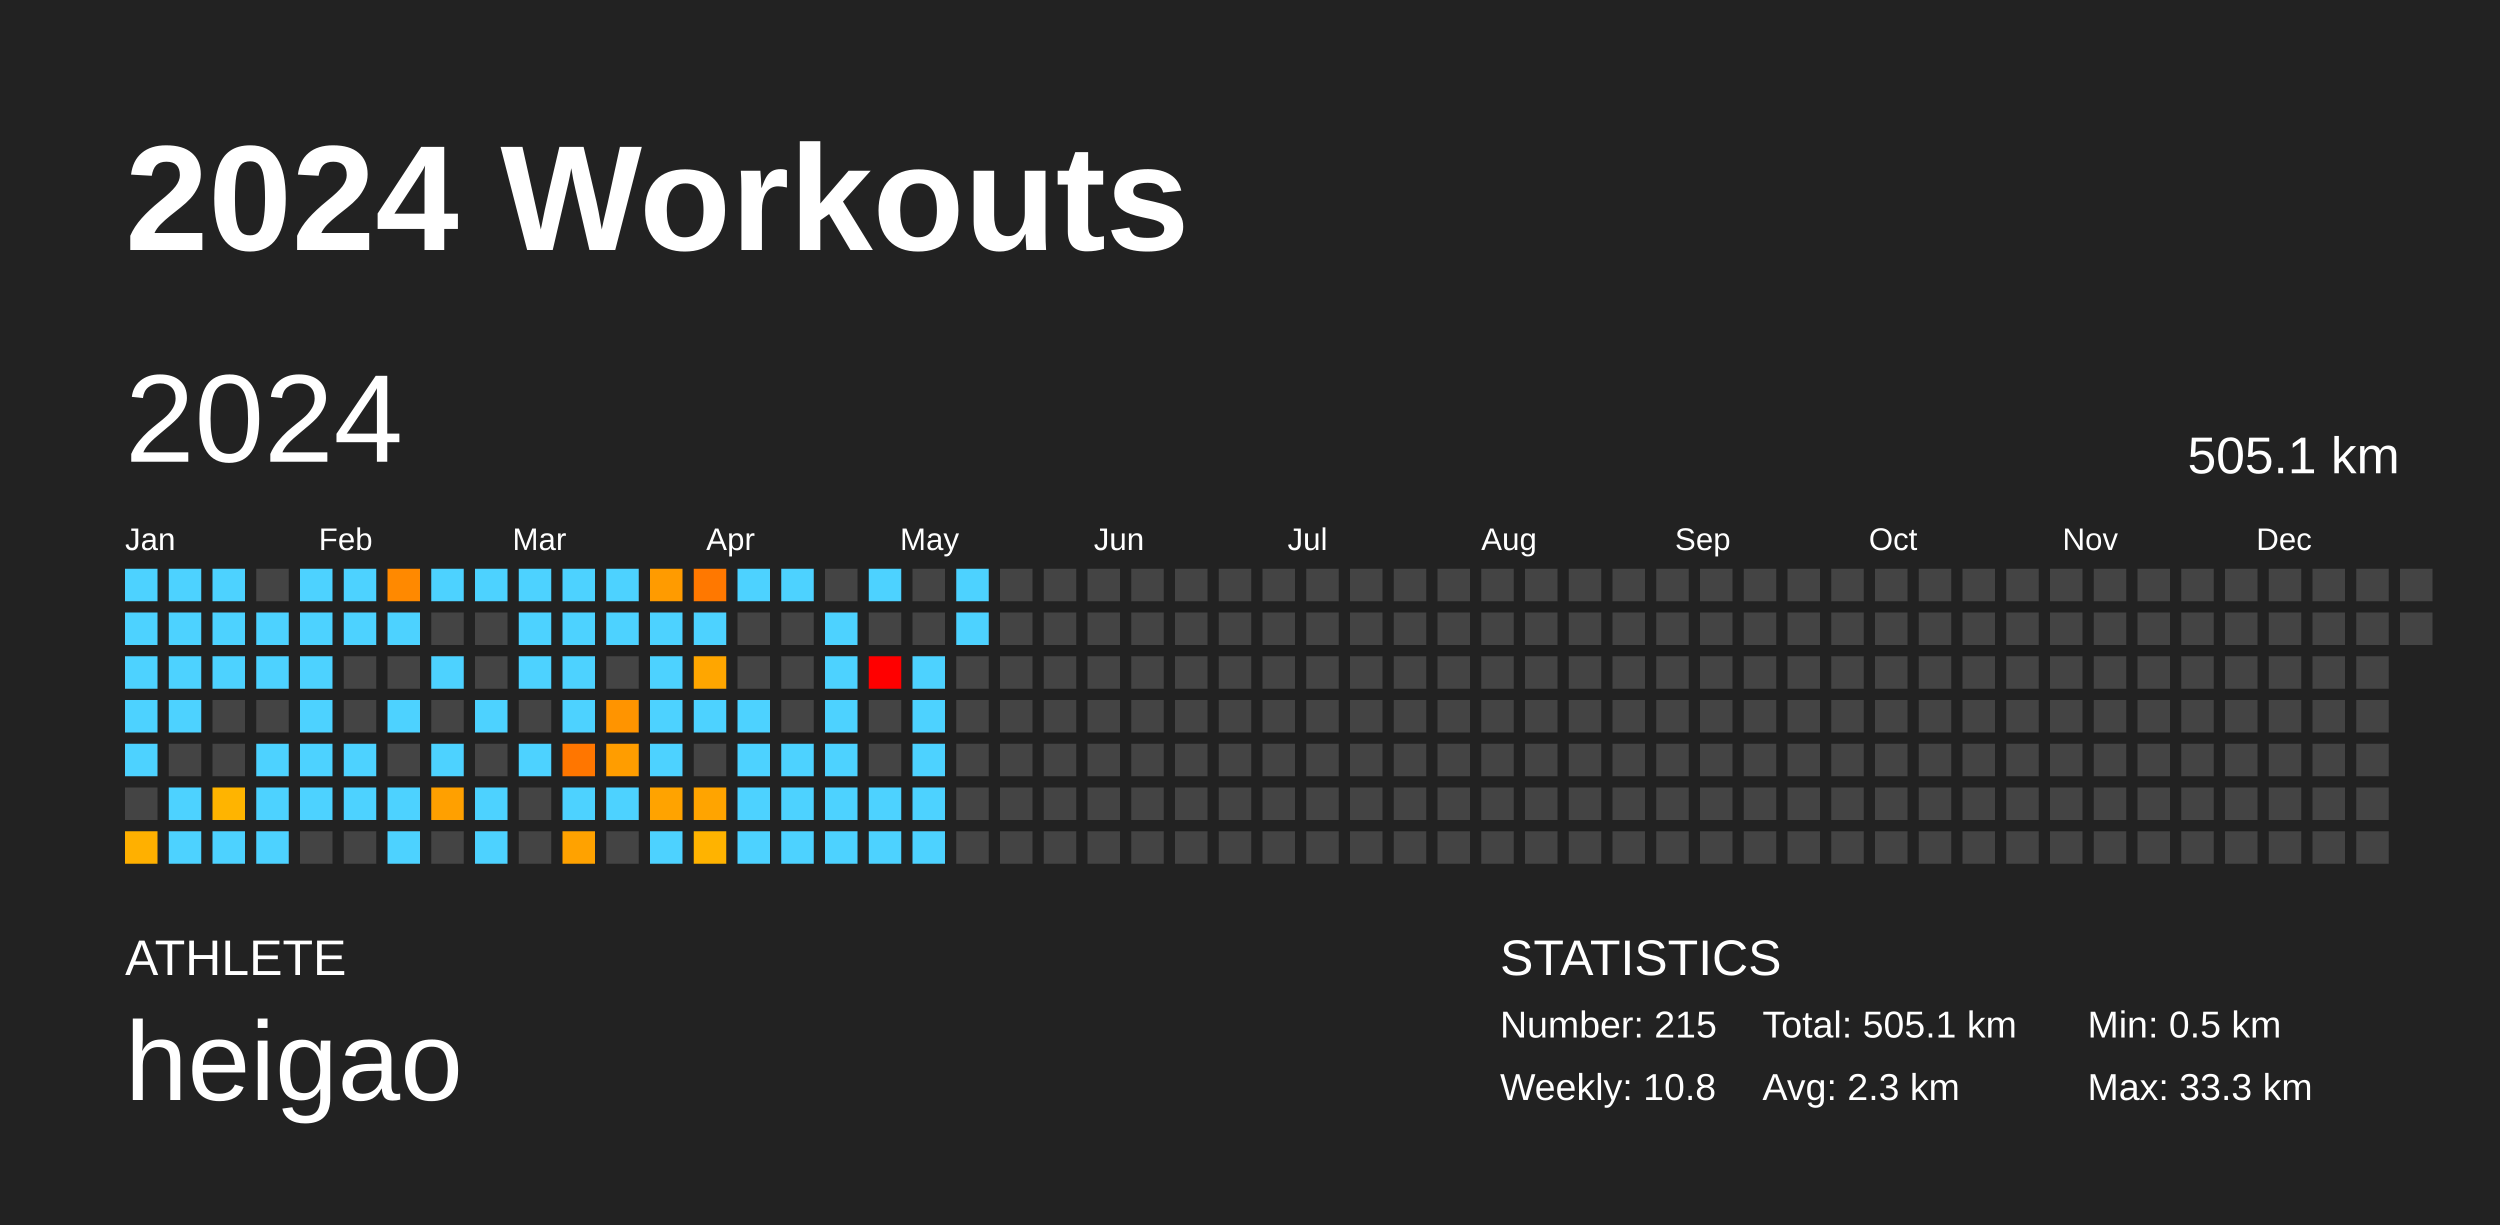
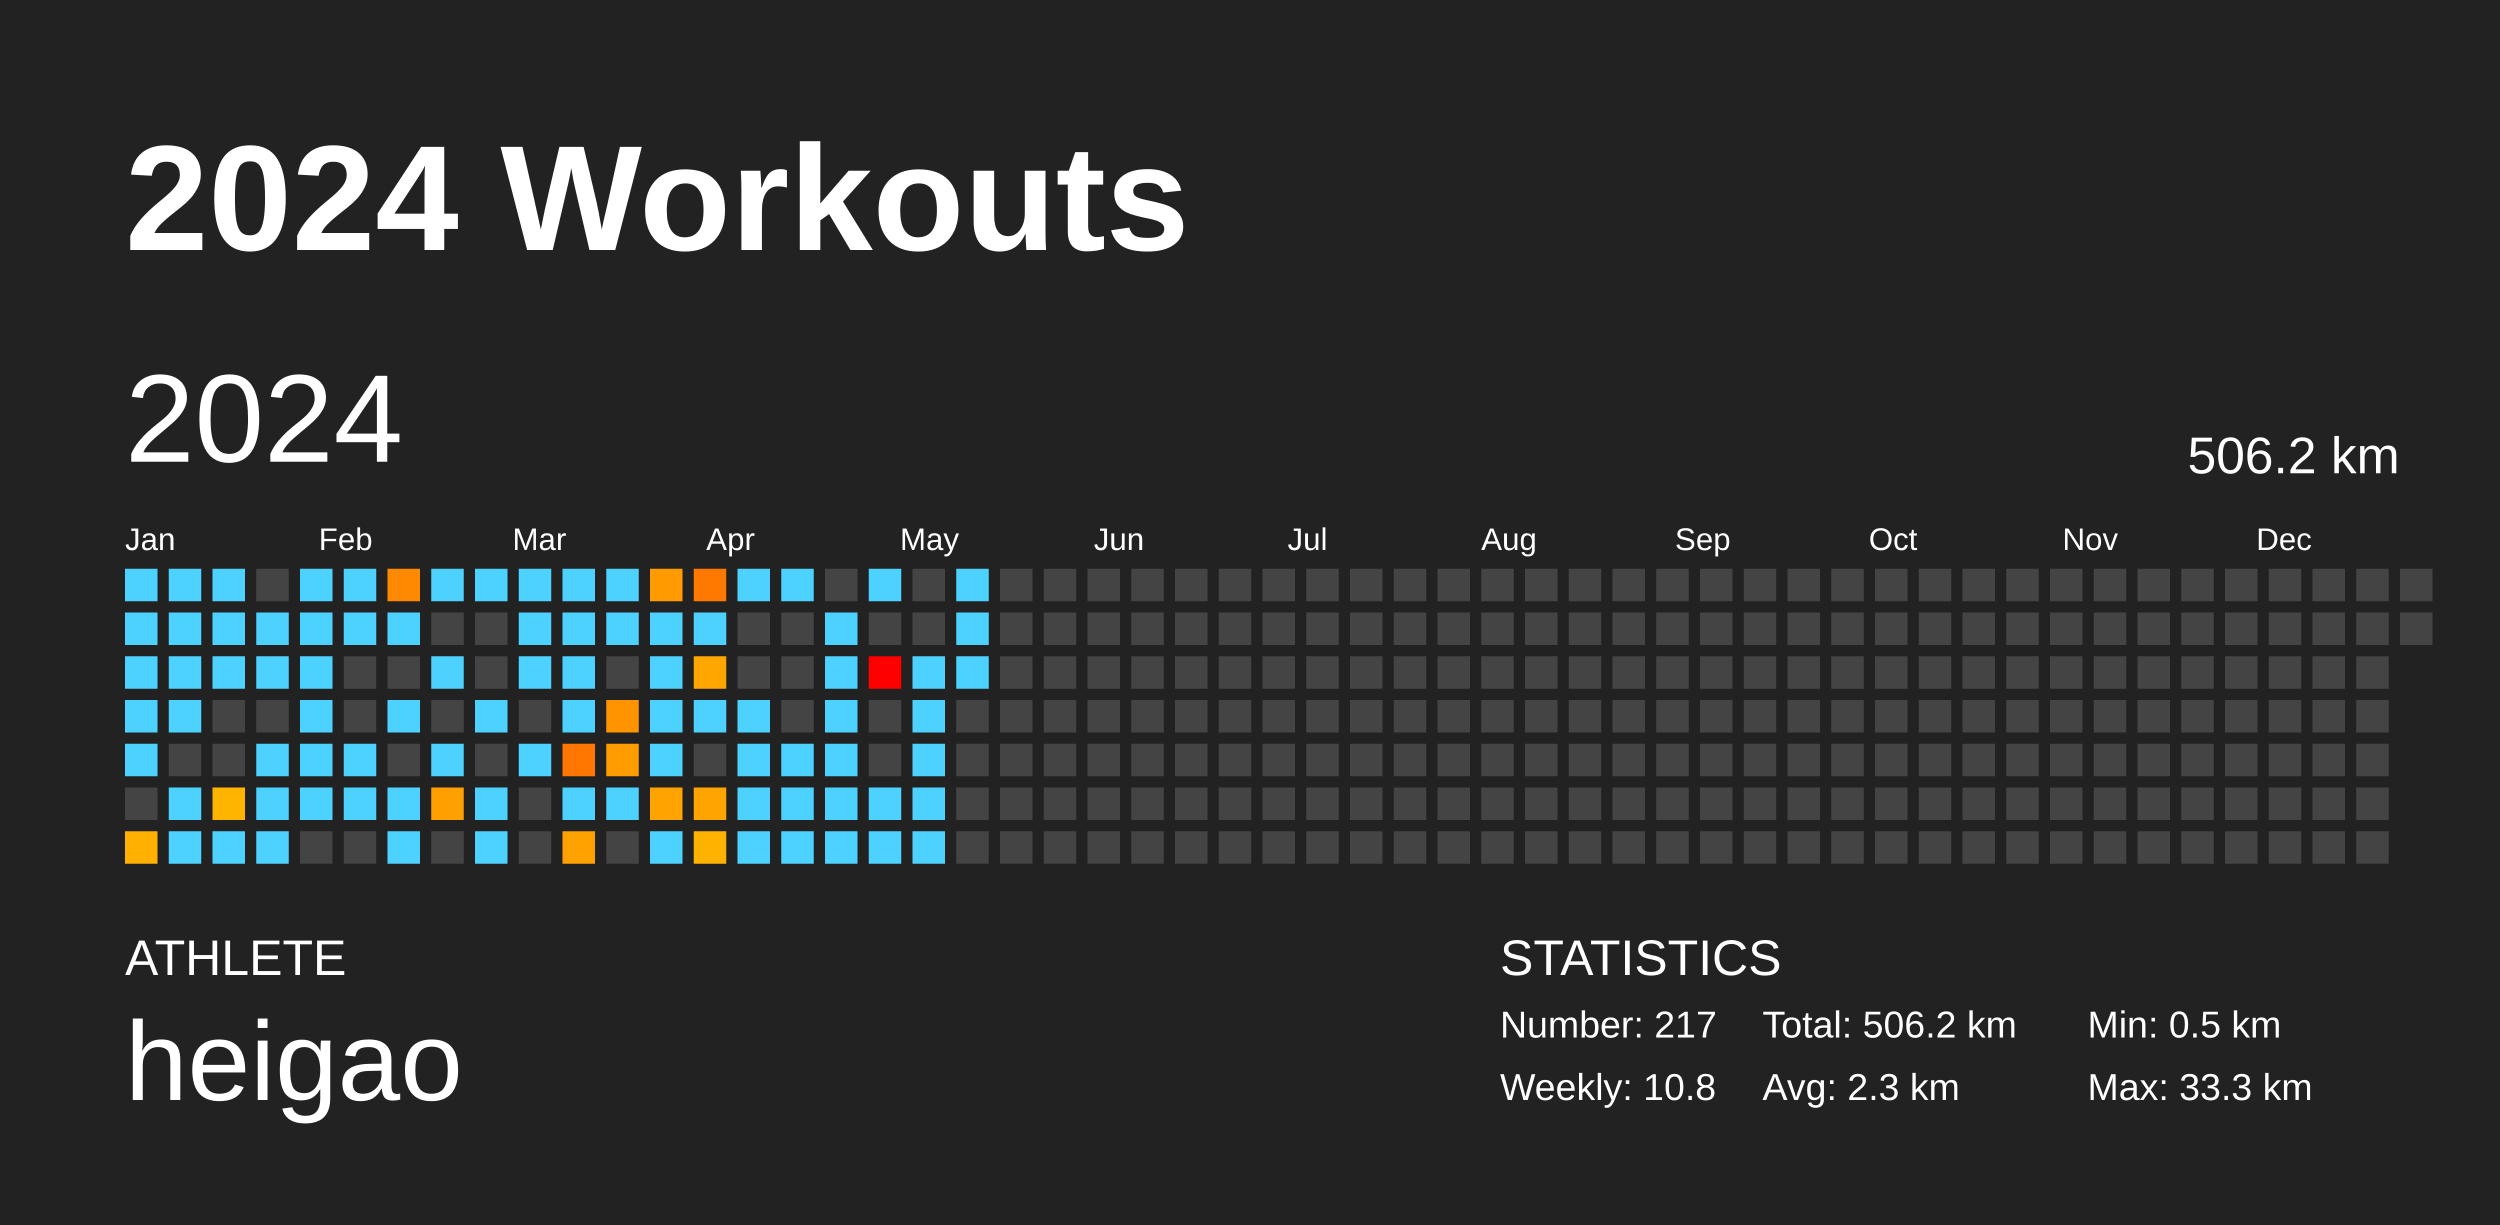
<svg xmlns="http://www.w3.org/2000/svg" baseProfile="full" height="98mm" version="1.1" viewBox="0,0,200,98" width="200mm">
  <defs />
  <rect fill="#222222" height="98" width="200" x="0" y="0" />
  <text fill="#FFFFFF" style="font-size:12px; font-family:Arial; font-weight:bold;" x="10" y="20">2024 Workouts</text>
  <text fill="#FFFFFF" style="font-size:4px; font-family:Arial" x="10" y="78">ATHLETE</text>
  <text fill="#FFFFFF" style="font-size:9px; font-family:Arial" x="10" y="88">heigao</text>
  <text fill="#FFFFFF" style="font-size:4px; font-family:Arial" x="120" y="78">STATISTICS</text>
-   <text fill="#FFFFFF" style="font-size:3px; font-family:Arial" x="120" y="83">Number: 215</text>
+   <text fill="#FFFFFF" style="font-size:3px; font-family:Arial" x="120" y="83">Number: 217</text>
  <text fill="#FFFFFF" style="font-size:3px; font-family:Arial" x="120" y="88">Weekly: 10.8</text>
-   <text fill="#FFFFFF" style="font-size:3px; font-family:Arial" x="141" y="83">Total: 505.1 km</text>
+   <text fill="#FFFFFF" style="font-size:3px; font-family:Arial" x="141" y="83">Total: 506.2 km</text>
  <text fill="#FFFFFF" style="font-size:3px; font-family:Arial" x="141" y="88">Avg: 2.3 km</text>
  <text fill="#FFFFFF" style="font-size:3px; font-family:Arial" x="167" y="83">Min: 0.5 km</text>
  <text fill="#FFFFFF" style="font-size:3px; font-family:Arial" x="167" y="88">Max: 33.3 km</text>
  <text dominant-baseline="hanging" fill="#FFFFFF" style="font-size:10.0px; font-family:Arial;" x="10" y="30">2024</text>
-   <text dominant-baseline="hanging" fill="#FFFFFF" style="font-size:4.125px; font-family:Arial;" x="175" y="35">505.1 km</text>
+   <text dominant-baseline="hanging" fill="#FFFFFF" style="font-size:4.125px; font-family:Arial;" x="175" y="35">506.2 km</text>
  <text fill="#FFFFFF" style="font-size:2.5px; font-family:Arial" x="10.0" y="44">Jan</text>
  <text fill="#FFFFFF" style="font-size:2.5px; font-family:Arial" x="25.5" y="44">Feb</text>
  <text fill="#FFFFFF" style="font-size:2.5px; font-family:Arial" x="41.0" y="44">Mar</text>
  <text fill="#FFFFFF" style="font-size:2.5px; font-family:Arial" x="56.5" y="44">Apr</text>
  <text fill="#FFFFFF" style="font-size:2.5px; font-family:Arial" x="72.0" y="44">May</text>
  <text fill="#FFFFFF" style="font-size:2.5px; font-family:Arial" x="87.5" y="44">Jun</text>
  <text fill="#FFFFFF" style="font-size:2.5px; font-family:Arial" x="103.0" y="44">Jul</text>
  <text fill="#FFFFFF" style="font-size:2.5px; font-family:Arial" x="118.5" y="44">Aug</text>
  <text fill="#FFFFFF" style="font-size:2.5px; font-family:Arial" x="134.0" y="44">Sep</text>
  <text fill="#FFFFFF" style="font-size:2.5px; font-family:Arial" x="149.5" y="44">Oct</text>
  <text fill="#FFFFFF" style="font-size:2.5px; font-family:Arial" x="165.0" y="44">Nov</text>
  <text fill="#FFFFFF" style="font-size:2.5px; font-family:Arial" x="180.5" y="44">Dec</text>
  <rect fill="#4dd2ff" height="2.6" width="2.6" x="10.0" y="45.5" />
  <rect fill="#4dd2ff" height="2.6" width="2.6" x="10.0" y="49.0" />
  <rect fill="#4dd2ff" height="2.6" width="2.6" x="10.0" y="52.5" />
  <rect fill="#4dd2ff" height="2.6" width="2.6" x="10.0" y="56.0" />
  <rect fill="#4dd2ff" height="2.6" width="2.6" x="10.0" y="59.5" />
  <rect fill="#444444" height="2.6" width="2.6" x="10.0" y="63.0" />
  <rect fill="#ffb000" height="2.6" width="2.6" x="10.0" y="66.5" />
  <rect fill="#4dd2ff" height="2.6" width="2.6" x="13.5" y="45.5" />
  <rect fill="#4dd2ff" height="2.6" width="2.6" x="13.5" y="49.0" />
  <rect fill="#4dd2ff" height="2.6" width="2.6" x="13.5" y="52.5" />
  <rect fill="#4dd2ff" height="2.6" width="2.6" x="13.5" y="56.0" />
  <rect fill="#444444" height="2.6" width="2.6" x="13.5" y="59.5" />
  <rect fill="#4dd2ff" height="2.6" width="2.6" x="13.5" y="63.0" />
  <rect fill="#4dd2ff" height="2.6" width="2.6" x="13.5" y="66.5" />
  <rect fill="#4dd2ff" height="2.6" width="2.6" x="17.0" y="45.5" />
  <rect fill="#4dd2ff" height="2.6" width="2.6" x="17.0" y="49.0" />
  <rect fill="#4dd2ff" height="2.6" width="2.6" x="17.0" y="52.5" />
  <rect fill="#444444" height="2.6" width="2.6" x="17.0" y="56.0" />
  <rect fill="#444444" height="2.6" width="2.6" x="17.0" y="59.5" />
  <rect fill="#ffb400" height="2.6" width="2.6" x="17.0" y="63.0" />
  <rect fill="#4dd2ff" height="2.6" width="2.6" x="17.0" y="66.5" />
  <rect fill="#444444" height="2.6" width="2.6" x="20.5" y="45.5" />
  <rect fill="#4dd2ff" height="2.6" width="2.6" x="20.5" y="49.0" />
  <rect fill="#4dd2ff" height="2.6" width="2.6" x="20.5" y="52.5" />
  <rect fill="#444444" height="2.6" width="2.6" x="20.5" y="56.0" />
  <rect fill="#4dd2ff" height="2.6" width="2.6" x="20.5" y="59.5" />
  <rect fill="#4dd2ff" height="2.6" width="2.6" x="20.5" y="63.0" />
  <rect fill="#4dd2ff" height="2.6" width="2.6" x="20.5" y="66.5" />
  <rect fill="#4dd2ff" height="2.6" width="2.6" x="24.0" y="45.5" />
  <rect fill="#4dd2ff" height="2.6" width="2.6" x="24.0" y="49.0" />
  <rect fill="#4dd2ff" height="2.6" width="2.6" x="24.0" y="52.5" />
  <rect fill="#4dd2ff" height="2.6" width="2.6" x="24.0" y="56.0" />
  <rect fill="#4dd2ff" height="2.6" width="2.6" x="24.0" y="59.5" />
  <rect fill="#4dd2ff" height="2.6" width="2.6" x="24.0" y="63.0" />
  <rect fill="#444444" height="2.6" width="2.6" x="24.0" y="66.5" />
  <rect fill="#4dd2ff" height="2.6" width="2.6" x="27.5" y="45.5" />
  <rect fill="#4dd2ff" height="2.6" width="2.6" x="27.5" y="49.0" />
  <rect fill="#444444" height="2.6" width="2.6" x="27.5" y="52.5" />
  <rect fill="#444444" height="2.6" width="2.6" x="27.5" y="56.0" />
  <rect fill="#4dd2ff" height="2.6" width="2.6" x="27.5" y="59.5" />
  <rect fill="#4dd2ff" height="2.6" width="2.6" x="27.5" y="63.0" />
  <rect fill="#444444" height="2.6" width="2.6" x="27.5" y="66.5" />
  <rect fill="#ff8900" height="2.6" width="2.6" x="31.0" y="45.5" />
  <rect fill="#4dd2ff" height="2.6" width="2.6" x="31.0" y="49.0" />
  <rect fill="#444444" height="2.6" width="2.6" x="31.0" y="52.5" />
  <rect fill="#4dd2ff" height="2.6" width="2.6" x="31.0" y="56.0" />
  <rect fill="#444444" height="2.6" width="2.6" x="31.0" y="59.5" />
  <rect fill="#4dd2ff" height="2.6" width="2.6" x="31.0" y="63.0" />
  <rect fill="#4dd2ff" height="2.6" width="2.6" x="31.0" y="66.5" />
  <rect fill="#4dd2ff" height="2.6" width="2.6" x="34.5" y="45.5" />
  <rect fill="#444444" height="2.6" width="2.6" x="34.5" y="49.0" />
  <rect fill="#4dd2ff" height="2.6" width="2.6" x="34.5" y="52.5" />
  <rect fill="#444444" height="2.6" width="2.6" x="34.5" y="56.0" />
  <rect fill="#4dd2ff" height="2.6" width="2.6" x="34.5" y="59.5" />
  <rect fill="#ffa000" height="2.6" width="2.6" x="34.5" y="63.0" />
  <rect fill="#444444" height="2.6" width="2.6" x="34.5" y="66.5" />
  <rect fill="#4dd2ff" height="2.6" width="2.6" x="38.0" y="45.5" />
  <rect fill="#444444" height="2.6" width="2.6" x="38.0" y="49.0" />
  <rect fill="#444444" height="2.6" width="2.6" x="38.0" y="52.5" />
  <rect fill="#4dd2ff" height="2.6" width="2.6" x="38.0" y="56.0" />
  <rect fill="#444444" height="2.6" width="2.6" x="38.0" y="59.5" />
  <rect fill="#4dd2ff" height="2.6" width="2.6" x="38.0" y="63.0" />
  <rect fill="#4dd2ff" height="2.6" width="2.6" x="38.0" y="66.5" />
  <rect fill="#4dd2ff" height="2.6" width="2.6" x="41.5" y="45.5" />
  <rect fill="#4dd2ff" height="2.6" width="2.6" x="41.5" y="49.0" />
  <rect fill="#4dd2ff" height="2.6" width="2.6" x="41.5" y="52.5" />
  <rect fill="#444444" height="2.6" width="2.6" x="41.5" y="56.0" />
  <rect fill="#4dd2ff" height="2.6" width="2.6" x="41.5" y="59.5" />
  <rect fill="#444444" height="2.6" width="2.6" x="41.5" y="63.0" />
  <rect fill="#444444" height="2.6" width="2.6" x="41.5" y="66.5" />
  <rect fill="#4dd2ff" height="2.6" width="2.6" x="45.0" y="45.5" />
  <rect fill="#4dd2ff" height="2.6" width="2.6" x="45.0" y="49.0" />
  <rect fill="#4dd2ff" height="2.6" width="2.6" x="45.0" y="52.5" />
  <rect fill="#4dd2ff" height="2.6" width="2.6" x="45.0" y="56.0" />
  <rect fill="#ff7600" height="2.6" width="2.6" x="45.0" y="59.5" />
  <rect fill="#4dd2ff" height="2.6" width="2.6" x="45.0" y="63.0" />
  <rect fill="#ffa200" height="2.6" width="2.6" x="45.0" y="66.5" />
  <rect fill="#4dd2ff" height="2.6" width="2.6" x="48.5" y="45.5" />
  <rect fill="#4dd2ff" height="2.6" width="2.6" x="48.5" y="49.0" />
  <rect fill="#444444" height="2.6" width="2.6" x="48.5" y="52.5" />
  <rect fill="#ff9400" height="2.6" width="2.6" x="48.5" y="56.0" />
  <rect fill="#ff9d00" height="2.6" width="2.6" x="48.5" y="59.5" />
  <rect fill="#4dd2ff" height="2.6" width="2.6" x="48.5" y="63.0" />
  <rect fill="#444444" height="2.6" width="2.6" x="48.5" y="66.5" />
  <rect fill="#ff9b00" height="2.6" width="2.6" x="52.0" y="45.5" />
  <rect fill="#4dd2ff" height="2.6" width="2.6" x="52.0" y="49.0" />
  <rect fill="#4dd2ff" height="2.6" width="2.6" x="52.0" y="52.5" />
  <rect fill="#4dd2ff" height="2.6" width="2.6" x="52.0" y="56.0" />
  <rect fill="#4dd2ff" height="2.6" width="2.6" x="52.0" y="59.5" />
  <rect fill="#ffa300" height="2.6" width="2.6" x="52.0" y="63.0" />
  <rect fill="#4dd2ff" height="2.6" width="2.6" x="52.0" y="66.5" />
  <rect fill="#ff7800" height="2.6" width="2.6" x="55.5" y="45.5" />
  <rect fill="#4dd2ff" height="2.6" width="2.6" x="55.5" y="49.0" />
  <rect fill="#ffa600" height="2.6" width="2.6" x="55.5" y="52.5" />
  <rect fill="#4dd2ff" height="2.6" width="2.6" x="55.5" y="56.0" />
  <rect fill="#444444" height="2.6" width="2.6" x="55.5" y="59.5" />
  <rect fill="#ffa400" height="2.6" width="2.6" x="55.5" y="63.0" />
  <rect fill="#ffb300" height="2.6" width="2.6" x="55.5" y="66.5" />
  <rect fill="#4dd2ff" height="2.6" width="2.6" x="59.0" y="45.5" />
  <rect fill="#444444" height="2.6" width="2.6" x="59.0" y="49.0" />
  <rect fill="#444444" height="2.6" width="2.6" x="59.0" y="52.5" />
  <rect fill="#4dd2ff" height="2.6" width="2.6" x="59.0" y="56.0" />
  <rect fill="#4dd2ff" height="2.6" width="2.6" x="59.0" y="59.5" />
  <rect fill="#4dd2ff" height="2.6" width="2.6" x="59.0" y="63.0" />
  <rect fill="#4dd2ff" height="2.6" width="2.6" x="59.0" y="66.5" />
  <rect fill="#4dd2ff" height="2.6" width="2.6" x="62.5" y="45.5" />
  <rect fill="#444444" height="2.6" width="2.6" x="62.5" y="49.0" />
  <rect fill="#444444" height="2.6" width="2.6" x="62.5" y="52.5" />
  <rect fill="#444444" height="2.6" width="2.6" x="62.5" y="56.0" />
  <rect fill="#4dd2ff" height="2.6" width="2.6" x="62.5" y="59.5" />
  <rect fill="#4dd2ff" height="2.6" width="2.6" x="62.5" y="63.0" />
  <rect fill="#4dd2ff" height="2.6" width="2.6" x="62.5" y="66.5" />
  <rect fill="#444444" height="2.6" width="2.6" x="66.0" y="45.5" />
  <rect fill="#4dd2ff" height="2.6" width="2.6" x="66.0" y="49.0" />
  <rect fill="#4dd2ff" height="2.6" width="2.6" x="66.0" y="52.5" />
  <rect fill="#4dd2ff" height="2.6" width="2.6" x="66.0" y="56.0" />
  <rect fill="#4dd2ff" height="2.6" width="2.6" x="66.0" y="59.5" />
  <rect fill="#4dd2ff" height="2.6" width="2.6" x="66.0" y="63.0" />
  <rect fill="#4dd2ff" height="2.6" width="2.6" x="66.0" y="66.5" />
  <rect fill="#4dd2ff" height="2.6" width="2.6" x="69.5" y="45.5" />
  <rect fill="#444444" height="2.6" width="2.6" x="69.5" y="49.0" />
  <rect fill="red" height="2.6" width="2.6" x="69.5" y="52.5" />
  <rect fill="#444444" height="2.6" width="2.6" x="69.5" y="56.0" />
  <rect fill="#444444" height="2.6" width="2.6" x="69.5" y="59.5" />
  <rect fill="#4dd2ff" height="2.6" width="2.6" x="69.5" y="63.0" />
  <rect fill="#4dd2ff" height="2.6" width="2.6" x="69.5" y="66.5" />
  <rect fill="#444444" height="2.6" width="2.6" x="73.0" y="45.5" />
  <rect fill="#444444" height="2.6" width="2.6" x="73.0" y="49.0" />
  <rect fill="#4dd2ff" height="2.6" width="2.6" x="73.0" y="52.5" />
  <rect fill="#4dd2ff" height="2.6" width="2.6" x="73.0" y="56.0" />
  <rect fill="#4dd2ff" height="2.6" width="2.6" x="73.0" y="59.5" />
  <rect fill="#4dd2ff" height="2.6" width="2.6" x="73.0" y="63.0" />
  <rect fill="#4dd2ff" height="2.6" width="2.6" x="73.0" y="66.5" />
  <rect fill="#4dd2ff" height="2.6" width="2.6" x="76.5" y="45.5" />
  <rect fill="#4dd2ff" height="2.6" width="2.6" x="76.5" y="49.0" />
-   <rect fill="#444444" height="2.6" width="2.6" x="76.5" y="52.5" />
+   <rect fill="#4dd2ff" height="2.6" width="2.6" x="76.5" y="52.5" />
  <rect fill="#444444" height="2.6" width="2.6" x="76.5" y="56.0" />
  <rect fill="#444444" height="2.6" width="2.6" x="76.5" y="59.5" />
  <rect fill="#444444" height="2.6" width="2.6" x="76.5" y="63.0" />
  <rect fill="#444444" height="2.6" width="2.6" x="76.5" y="66.5" />
  <rect fill="#444444" height="2.6" width="2.6" x="80.0" y="45.5" />
  <rect fill="#444444" height="2.6" width="2.6" x="80.0" y="49.0" />
  <rect fill="#444444" height="2.6" width="2.6" x="80.0" y="52.5" />
  <rect fill="#444444" height="2.6" width="2.6" x="80.0" y="56.0" />
  <rect fill="#444444" height="2.6" width="2.6" x="80.0" y="59.5" />
  <rect fill="#444444" height="2.6" width="2.6" x="80.0" y="63.0" />
  <rect fill="#444444" height="2.6" width="2.6" x="80.0" y="66.5" />
  <rect fill="#444444" height="2.6" width="2.6" x="83.5" y="45.5" />
  <rect fill="#444444" height="2.6" width="2.6" x="83.5" y="49.0" />
  <rect fill="#444444" height="2.6" width="2.6" x="83.5" y="52.5" />
  <rect fill="#444444" height="2.6" width="2.6" x="83.5" y="56.0" />
  <rect fill="#444444" height="2.6" width="2.6" x="83.5" y="59.5" />
  <rect fill="#444444" height="2.6" width="2.6" x="83.5" y="63.0" />
  <rect fill="#444444" height="2.6" width="2.6" x="83.5" y="66.5" />
  <rect fill="#444444" height="2.6" width="2.6" x="87.0" y="45.5" />
  <rect fill="#444444" height="2.6" width="2.6" x="87.0" y="49.0" />
  <rect fill="#444444" height="2.6" width="2.6" x="87.0" y="52.5" />
  <rect fill="#444444" height="2.6" width="2.6" x="87.0" y="56.0" />
  <rect fill="#444444" height="2.6" width="2.6" x="87.0" y="59.5" />
  <rect fill="#444444" height="2.6" width="2.6" x="87.0" y="63.0" />
  <rect fill="#444444" height="2.6" width="2.6" x="87.0" y="66.5" />
  <rect fill="#444444" height="2.6" width="2.6" x="90.5" y="45.5" />
  <rect fill="#444444" height="2.6" width="2.6" x="90.5" y="49.0" />
  <rect fill="#444444" height="2.6" width="2.6" x="90.5" y="52.5" />
  <rect fill="#444444" height="2.6" width="2.6" x="90.5" y="56.0" />
  <rect fill="#444444" height="2.6" width="2.6" x="90.5" y="59.5" />
  <rect fill="#444444" height="2.6" width="2.6" x="90.5" y="63.0" />
  <rect fill="#444444" height="2.6" width="2.6" x="90.5" y="66.5" />
  <rect fill="#444444" height="2.6" width="2.6" x="94.0" y="45.5" />
  <rect fill="#444444" height="2.6" width="2.6" x="94.0" y="49.0" />
  <rect fill="#444444" height="2.6" width="2.6" x="94.0" y="52.5" />
  <rect fill="#444444" height="2.6" width="2.6" x="94.0" y="56.0" />
  <rect fill="#444444" height="2.6" width="2.6" x="94.0" y="59.5" />
  <rect fill="#444444" height="2.6" width="2.6" x="94.0" y="63.0" />
  <rect fill="#444444" height="2.6" width="2.6" x="94.0" y="66.5" />
  <rect fill="#444444" height="2.6" width="2.6" x="97.5" y="45.5" />
  <rect fill="#444444" height="2.6" width="2.6" x="97.5" y="49.0" />
  <rect fill="#444444" height="2.6" width="2.6" x="97.5" y="52.5" />
  <rect fill="#444444" height="2.6" width="2.6" x="97.5" y="56.0" />
  <rect fill="#444444" height="2.6" width="2.6" x="97.5" y="59.5" />
  <rect fill="#444444" height="2.6" width="2.6" x="97.5" y="63.0" />
  <rect fill="#444444" height="2.6" width="2.6" x="97.5" y="66.5" />
  <rect fill="#444444" height="2.6" width="2.6" x="101.0" y="45.5" />
  <rect fill="#444444" height="2.6" width="2.6" x="101.0" y="49.0" />
  <rect fill="#444444" height="2.6" width="2.6" x="101.0" y="52.5" />
  <rect fill="#444444" height="2.6" width="2.6" x="101.0" y="56.0" />
  <rect fill="#444444" height="2.6" width="2.6" x="101.0" y="59.5" />
  <rect fill="#444444" height="2.6" width="2.6" x="101.0" y="63.0" />
  <rect fill="#444444" height="2.6" width="2.6" x="101.0" y="66.5" />
  <rect fill="#444444" height="2.6" width="2.6" x="104.5" y="45.5" />
  <rect fill="#444444" height="2.6" width="2.6" x="104.5" y="49.0" />
  <rect fill="#444444" height="2.6" width="2.6" x="104.5" y="52.5" />
  <rect fill="#444444" height="2.6" width="2.6" x="104.5" y="56.0" />
  <rect fill="#444444" height="2.6" width="2.6" x="104.5" y="59.5" />
  <rect fill="#444444" height="2.6" width="2.6" x="104.5" y="63.0" />
  <rect fill="#444444" height="2.6" width="2.6" x="104.5" y="66.5" />
  <rect fill="#444444" height="2.6" width="2.6" x="108.0" y="45.5" />
  <rect fill="#444444" height="2.6" width="2.6" x="108.0" y="49.0" />
  <rect fill="#444444" height="2.6" width="2.6" x="108.0" y="52.5" />
  <rect fill="#444444" height="2.6" width="2.6" x="108.0" y="56.0" />
  <rect fill="#444444" height="2.6" width="2.6" x="108.0" y="59.5" />
  <rect fill="#444444" height="2.6" width="2.6" x="108.0" y="63.0" />
  <rect fill="#444444" height="2.6" width="2.6" x="108.0" y="66.5" />
  <rect fill="#444444" height="2.6" width="2.6" x="111.5" y="45.5" />
  <rect fill="#444444" height="2.6" width="2.6" x="111.5" y="49.0" />
  <rect fill="#444444" height="2.6" width="2.6" x="111.5" y="52.5" />
  <rect fill="#444444" height="2.6" width="2.6" x="111.5" y="56.0" />
  <rect fill="#444444" height="2.6" width="2.6" x="111.5" y="59.5" />
  <rect fill="#444444" height="2.6" width="2.6" x="111.5" y="63.0" />
  <rect fill="#444444" height="2.6" width="2.6" x="111.5" y="66.5" />
  <rect fill="#444444" height="2.6" width="2.6" x="115.0" y="45.5" />
  <rect fill="#444444" height="2.6" width="2.6" x="115.0" y="49.0" />
  <rect fill="#444444" height="2.6" width="2.6" x="115.0" y="52.5" />
  <rect fill="#444444" height="2.6" width="2.6" x="115.0" y="56.0" />
  <rect fill="#444444" height="2.6" width="2.6" x="115.0" y="59.5" />
  <rect fill="#444444" height="2.6" width="2.6" x="115.0" y="63.0" />
  <rect fill="#444444" height="2.6" width="2.6" x="115.0" y="66.5" />
  <rect fill="#444444" height="2.6" width="2.6" x="118.5" y="45.5" />
  <rect fill="#444444" height="2.6" width="2.6" x="118.5" y="49.0" />
  <rect fill="#444444" height="2.6" width="2.6" x="118.5" y="52.5" />
  <rect fill="#444444" height="2.6" width="2.6" x="118.5" y="56.0" />
  <rect fill="#444444" height="2.6" width="2.6" x="118.5" y="59.5" />
  <rect fill="#444444" height="2.6" width="2.6" x="118.5" y="63.0" />
  <rect fill="#444444" height="2.6" width="2.6" x="118.5" y="66.5" />
  <rect fill="#444444" height="2.6" width="2.6" x="122.0" y="45.5" />
  <rect fill="#444444" height="2.6" width="2.6" x="122.0" y="49.0" />
  <rect fill="#444444" height="2.6" width="2.6" x="122.0" y="52.5" />
  <rect fill="#444444" height="2.6" width="2.6" x="122.0" y="56.0" />
  <rect fill="#444444" height="2.6" width="2.6" x="122.0" y="59.5" />
  <rect fill="#444444" height="2.6" width="2.6" x="122.0" y="63.0" />
  <rect fill="#444444" height="2.6" width="2.6" x="122.0" y="66.5" />
  <rect fill="#444444" height="2.6" width="2.6" x="125.5" y="45.5" />
  <rect fill="#444444" height="2.6" width="2.6" x="125.5" y="49.0" />
  <rect fill="#444444" height="2.6" width="2.6" x="125.5" y="52.5" />
  <rect fill="#444444" height="2.6" width="2.6" x="125.5" y="56.0" />
  <rect fill="#444444" height="2.6" width="2.6" x="125.5" y="59.5" />
  <rect fill="#444444" height="2.6" width="2.6" x="125.5" y="63.0" />
  <rect fill="#444444" height="2.6" width="2.6" x="125.5" y="66.5" />
  <rect fill="#444444" height="2.6" width="2.6" x="129.0" y="45.5" />
  <rect fill="#444444" height="2.6" width="2.6" x="129.0" y="49.0" />
  <rect fill="#444444" height="2.6" width="2.6" x="129.0" y="52.5" />
  <rect fill="#444444" height="2.6" width="2.6" x="129.0" y="56.0" />
  <rect fill="#444444" height="2.6" width="2.6" x="129.0" y="59.5" />
  <rect fill="#444444" height="2.6" width="2.6" x="129.0" y="63.0" />
  <rect fill="#444444" height="2.6" width="2.6" x="129.0" y="66.5" />
  <rect fill="#444444" height="2.6" width="2.6" x="132.5" y="45.5" />
  <rect fill="#444444" height="2.6" width="2.6" x="132.5" y="49.0" />
  <rect fill="#444444" height="2.6" width="2.6" x="132.5" y="52.5" />
  <rect fill="#444444" height="2.6" width="2.6" x="132.5" y="56.0" />
  <rect fill="#444444" height="2.6" width="2.6" x="132.5" y="59.5" />
  <rect fill="#444444" height="2.6" width="2.6" x="132.5" y="63.0" />
  <rect fill="#444444" height="2.6" width="2.6" x="132.5" y="66.5" />
  <rect fill="#444444" height="2.6" width="2.6" x="136.0" y="45.5" />
  <rect fill="#444444" height="2.6" width="2.6" x="136.0" y="49.0" />
  <rect fill="#444444" height="2.6" width="2.6" x="136.0" y="52.5" />
  <rect fill="#444444" height="2.6" width="2.6" x="136.0" y="56.0" />
  <rect fill="#444444" height="2.6" width="2.6" x="136.0" y="59.5" />
  <rect fill="#444444" height="2.6" width="2.6" x="136.0" y="63.0" />
  <rect fill="#444444" height="2.6" width="2.6" x="136.0" y="66.5" />
  <rect fill="#444444" height="2.6" width="2.6" x="139.5" y="45.5" />
  <rect fill="#444444" height="2.6" width="2.6" x="139.5" y="49.0" />
  <rect fill="#444444" height="2.6" width="2.6" x="139.5" y="52.5" />
  <rect fill="#444444" height="2.6" width="2.6" x="139.5" y="56.0" />
  <rect fill="#444444" height="2.6" width="2.6" x="139.5" y="59.5" />
  <rect fill="#444444" height="2.6" width="2.6" x="139.5" y="63.0" />
  <rect fill="#444444" height="2.6" width="2.6" x="139.5" y="66.5" />
  <rect fill="#444444" height="2.6" width="2.6" x="143.0" y="45.5" />
  <rect fill="#444444" height="2.6" width="2.6" x="143.0" y="49.0" />
  <rect fill="#444444" height="2.6" width="2.6" x="143.0" y="52.5" />
  <rect fill="#444444" height="2.6" width="2.6" x="143.0" y="56.0" />
  <rect fill="#444444" height="2.6" width="2.6" x="143.0" y="59.5" />
  <rect fill="#444444" height="2.6" width="2.6" x="143.0" y="63.0" />
  <rect fill="#444444" height="2.6" width="2.6" x="143.0" y="66.5" />
  <rect fill="#444444" height="2.6" width="2.6" x="146.5" y="45.5" />
  <rect fill="#444444" height="2.6" width="2.6" x="146.5" y="49.0" />
  <rect fill="#444444" height="2.6" width="2.6" x="146.5" y="52.5" />
  <rect fill="#444444" height="2.6" width="2.6" x="146.5" y="56.0" />
  <rect fill="#444444" height="2.6" width="2.6" x="146.5" y="59.5" />
  <rect fill="#444444" height="2.6" width="2.6" x="146.5" y="63.0" />
  <rect fill="#444444" height="2.6" width="2.6" x="146.5" y="66.5" />
  <rect fill="#444444" height="2.6" width="2.6" x="150.0" y="45.5" />
  <rect fill="#444444" height="2.6" width="2.6" x="150.0" y="49.0" />
  <rect fill="#444444" height="2.6" width="2.6" x="150.0" y="52.5" />
  <rect fill="#444444" height="2.6" width="2.6" x="150.0" y="56.0" />
  <rect fill="#444444" height="2.6" width="2.6" x="150.0" y="59.5" />
  <rect fill="#444444" height="2.6" width="2.6" x="150.0" y="63.0" />
  <rect fill="#444444" height="2.6" width="2.6" x="150.0" y="66.5" />
  <rect fill="#444444" height="2.6" width="2.6" x="153.5" y="45.5" />
  <rect fill="#444444" height="2.6" width="2.6" x="153.5" y="49.0" />
  <rect fill="#444444" height="2.6" width="2.6" x="153.5" y="52.5" />
  <rect fill="#444444" height="2.6" width="2.6" x="153.5" y="56.0" />
  <rect fill="#444444" height="2.6" width="2.6" x="153.5" y="59.5" />
  <rect fill="#444444" height="2.6" width="2.6" x="153.5" y="63.0" />
  <rect fill="#444444" height="2.6" width="2.6" x="153.5" y="66.5" />
  <rect fill="#444444" height="2.6" width="2.6" x="157.0" y="45.5" />
  <rect fill="#444444" height="2.6" width="2.6" x="157.0" y="49.0" />
  <rect fill="#444444" height="2.6" width="2.6" x="157.0" y="52.5" />
  <rect fill="#444444" height="2.6" width="2.6" x="157.0" y="56.0" />
  <rect fill="#444444" height="2.6" width="2.6" x="157.0" y="59.5" />
  <rect fill="#444444" height="2.6" width="2.6" x="157.0" y="63.0" />
  <rect fill="#444444" height="2.6" width="2.6" x="157.0" y="66.5" />
  <rect fill="#444444" height="2.6" width="2.6" x="160.5" y="45.5" />
  <rect fill="#444444" height="2.6" width="2.6" x="160.5" y="49.0" />
  <rect fill="#444444" height="2.6" width="2.6" x="160.5" y="52.5" />
  <rect fill="#444444" height="2.6" width="2.6" x="160.5" y="56.0" />
  <rect fill="#444444" height="2.6" width="2.6" x="160.5" y="59.5" />
  <rect fill="#444444" height="2.6" width="2.6" x="160.5" y="63.0" />
  <rect fill="#444444" height="2.6" width="2.6" x="160.5" y="66.5" />
  <rect fill="#444444" height="2.6" width="2.6" x="164.0" y="45.5" />
  <rect fill="#444444" height="2.6" width="2.6" x="164.0" y="49.0" />
  <rect fill="#444444" height="2.6" width="2.6" x="164.0" y="52.5" />
  <rect fill="#444444" height="2.6" width="2.6" x="164.0" y="56.0" />
  <rect fill="#444444" height="2.6" width="2.6" x="164.0" y="59.5" />
  <rect fill="#444444" height="2.6" width="2.6" x="164.0" y="63.0" />
  <rect fill="#444444" height="2.6" width="2.6" x="164.0" y="66.5" />
  <rect fill="#444444" height="2.6" width="2.6" x="167.5" y="45.5" />
  <rect fill="#444444" height="2.6" width="2.6" x="167.5" y="49.0" />
  <rect fill="#444444" height="2.6" width="2.6" x="167.5" y="52.5" />
  <rect fill="#444444" height="2.6" width="2.6" x="167.5" y="56.0" />
  <rect fill="#444444" height="2.6" width="2.6" x="167.5" y="59.5" />
  <rect fill="#444444" height="2.6" width="2.6" x="167.5" y="63.0" />
  <rect fill="#444444" height="2.6" width="2.6" x="167.5" y="66.5" />
  <rect fill="#444444" height="2.6" width="2.6" x="171.0" y="45.5" />
  <rect fill="#444444" height="2.6" width="2.6" x="171.0" y="49.0" />
  <rect fill="#444444" height="2.6" width="2.6" x="171.0" y="52.5" />
  <rect fill="#444444" height="2.6" width="2.6" x="171.0" y="56.0" />
  <rect fill="#444444" height="2.6" width="2.6" x="171.0" y="59.5" />
  <rect fill="#444444" height="2.6" width="2.6" x="171.0" y="63.0" />
  <rect fill="#444444" height="2.6" width="2.6" x="171.0" y="66.5" />
  <rect fill="#444444" height="2.6" width="2.6" x="174.5" y="45.5" />
  <rect fill="#444444" height="2.6" width="2.6" x="174.5" y="49.0" />
  <rect fill="#444444" height="2.6" width="2.6" x="174.5" y="52.5" />
  <rect fill="#444444" height="2.6" width="2.6" x="174.5" y="56.0" />
  <rect fill="#444444" height="2.6" width="2.6" x="174.5" y="59.5" />
  <rect fill="#444444" height="2.6" width="2.6" x="174.5" y="63.0" />
  <rect fill="#444444" height="2.6" width="2.6" x="174.5" y="66.5" />
  <rect fill="#444444" height="2.6" width="2.6" x="178.0" y="45.5" />
  <rect fill="#444444" height="2.6" width="2.6" x="178.0" y="49.0" />
  <rect fill="#444444" height="2.6" width="2.6" x="178.0" y="52.5" />
  <rect fill="#444444" height="2.6" width="2.6" x="178.0" y="56.0" />
  <rect fill="#444444" height="2.6" width="2.6" x="178.0" y="59.5" />
  <rect fill="#444444" height="2.6" width="2.6" x="178.0" y="63.0" />
  <rect fill="#444444" height="2.6" width="2.6" x="178.0" y="66.5" />
  <rect fill="#444444" height="2.6" width="2.6" x="181.5" y="45.5" />
  <rect fill="#444444" height="2.6" width="2.6" x="181.5" y="49.0" />
  <rect fill="#444444" height="2.6" width="2.6" x="181.5" y="52.5" />
  <rect fill="#444444" height="2.6" width="2.6" x="181.5" y="56.0" />
  <rect fill="#444444" height="2.6" width="2.6" x="181.5" y="59.5" />
  <rect fill="#444444" height="2.6" width="2.6" x="181.5" y="63.0" />
  <rect fill="#444444" height="2.6" width="2.6" x="181.5" y="66.5" />
  <rect fill="#444444" height="2.6" width="2.6" x="185.0" y="45.5" />
  <rect fill="#444444" height="2.6" width="2.6" x="185.0" y="49.0" />
  <rect fill="#444444" height="2.6" width="2.6" x="185.0" y="52.5" />
  <rect fill="#444444" height="2.6" width="2.6" x="185.0" y="56.0" />
  <rect fill="#444444" height="2.6" width="2.6" x="185.0" y="59.5" />
  <rect fill="#444444" height="2.6" width="2.6" x="185.0" y="63.0" />
  <rect fill="#444444" height="2.6" width="2.6" x="185.0" y="66.5" />
  <rect fill="#444444" height="2.6" width="2.6" x="188.5" y="45.5" />
  <rect fill="#444444" height="2.6" width="2.6" x="188.5" y="49.0" />
  <rect fill="#444444" height="2.6" width="2.6" x="188.5" y="52.5" />
  <rect fill="#444444" height="2.6" width="2.6" x="188.5" y="56.0" />
  <rect fill="#444444" height="2.6" width="2.6" x="188.5" y="59.5" />
  <rect fill="#444444" height="2.6" width="2.6" x="188.5" y="63.0" />
  <rect fill="#444444" height="2.6" width="2.6" x="188.5" y="66.5" />
  <rect fill="#444444" height="2.6" width="2.6" x="192.0" y="45.5" />
  <rect fill="#444444" height="2.6" width="2.6" x="192.0" y="49.0" />
</svg>
